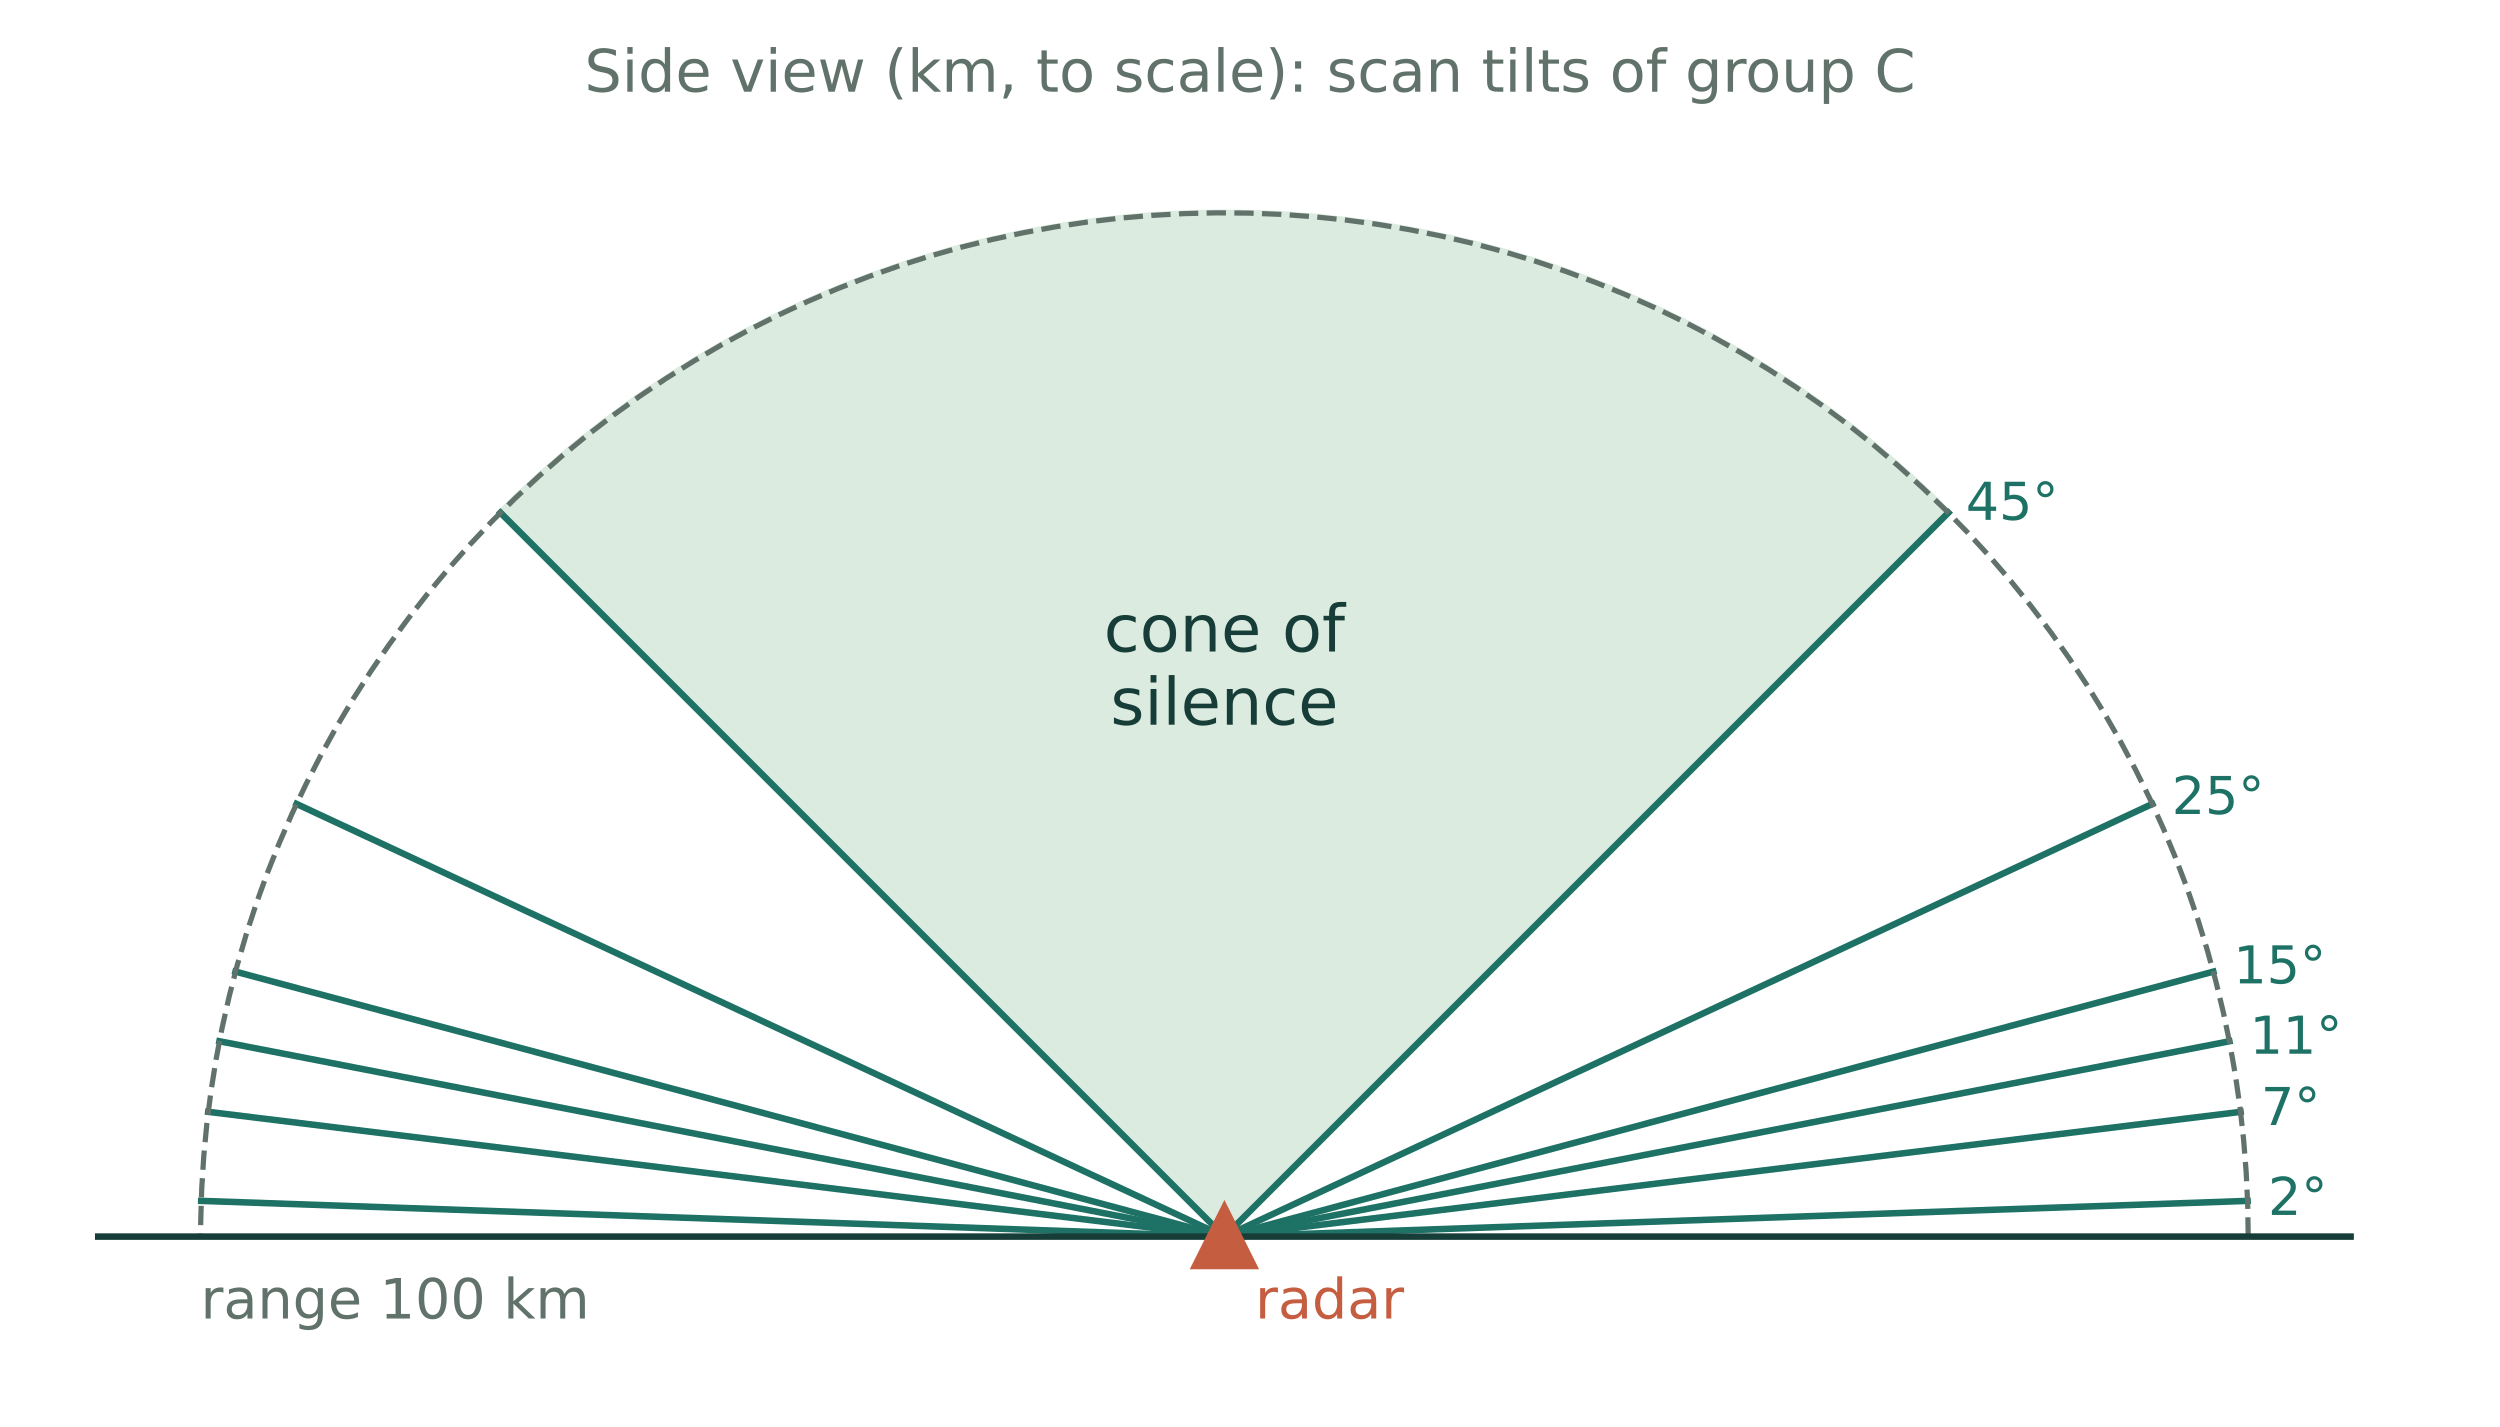
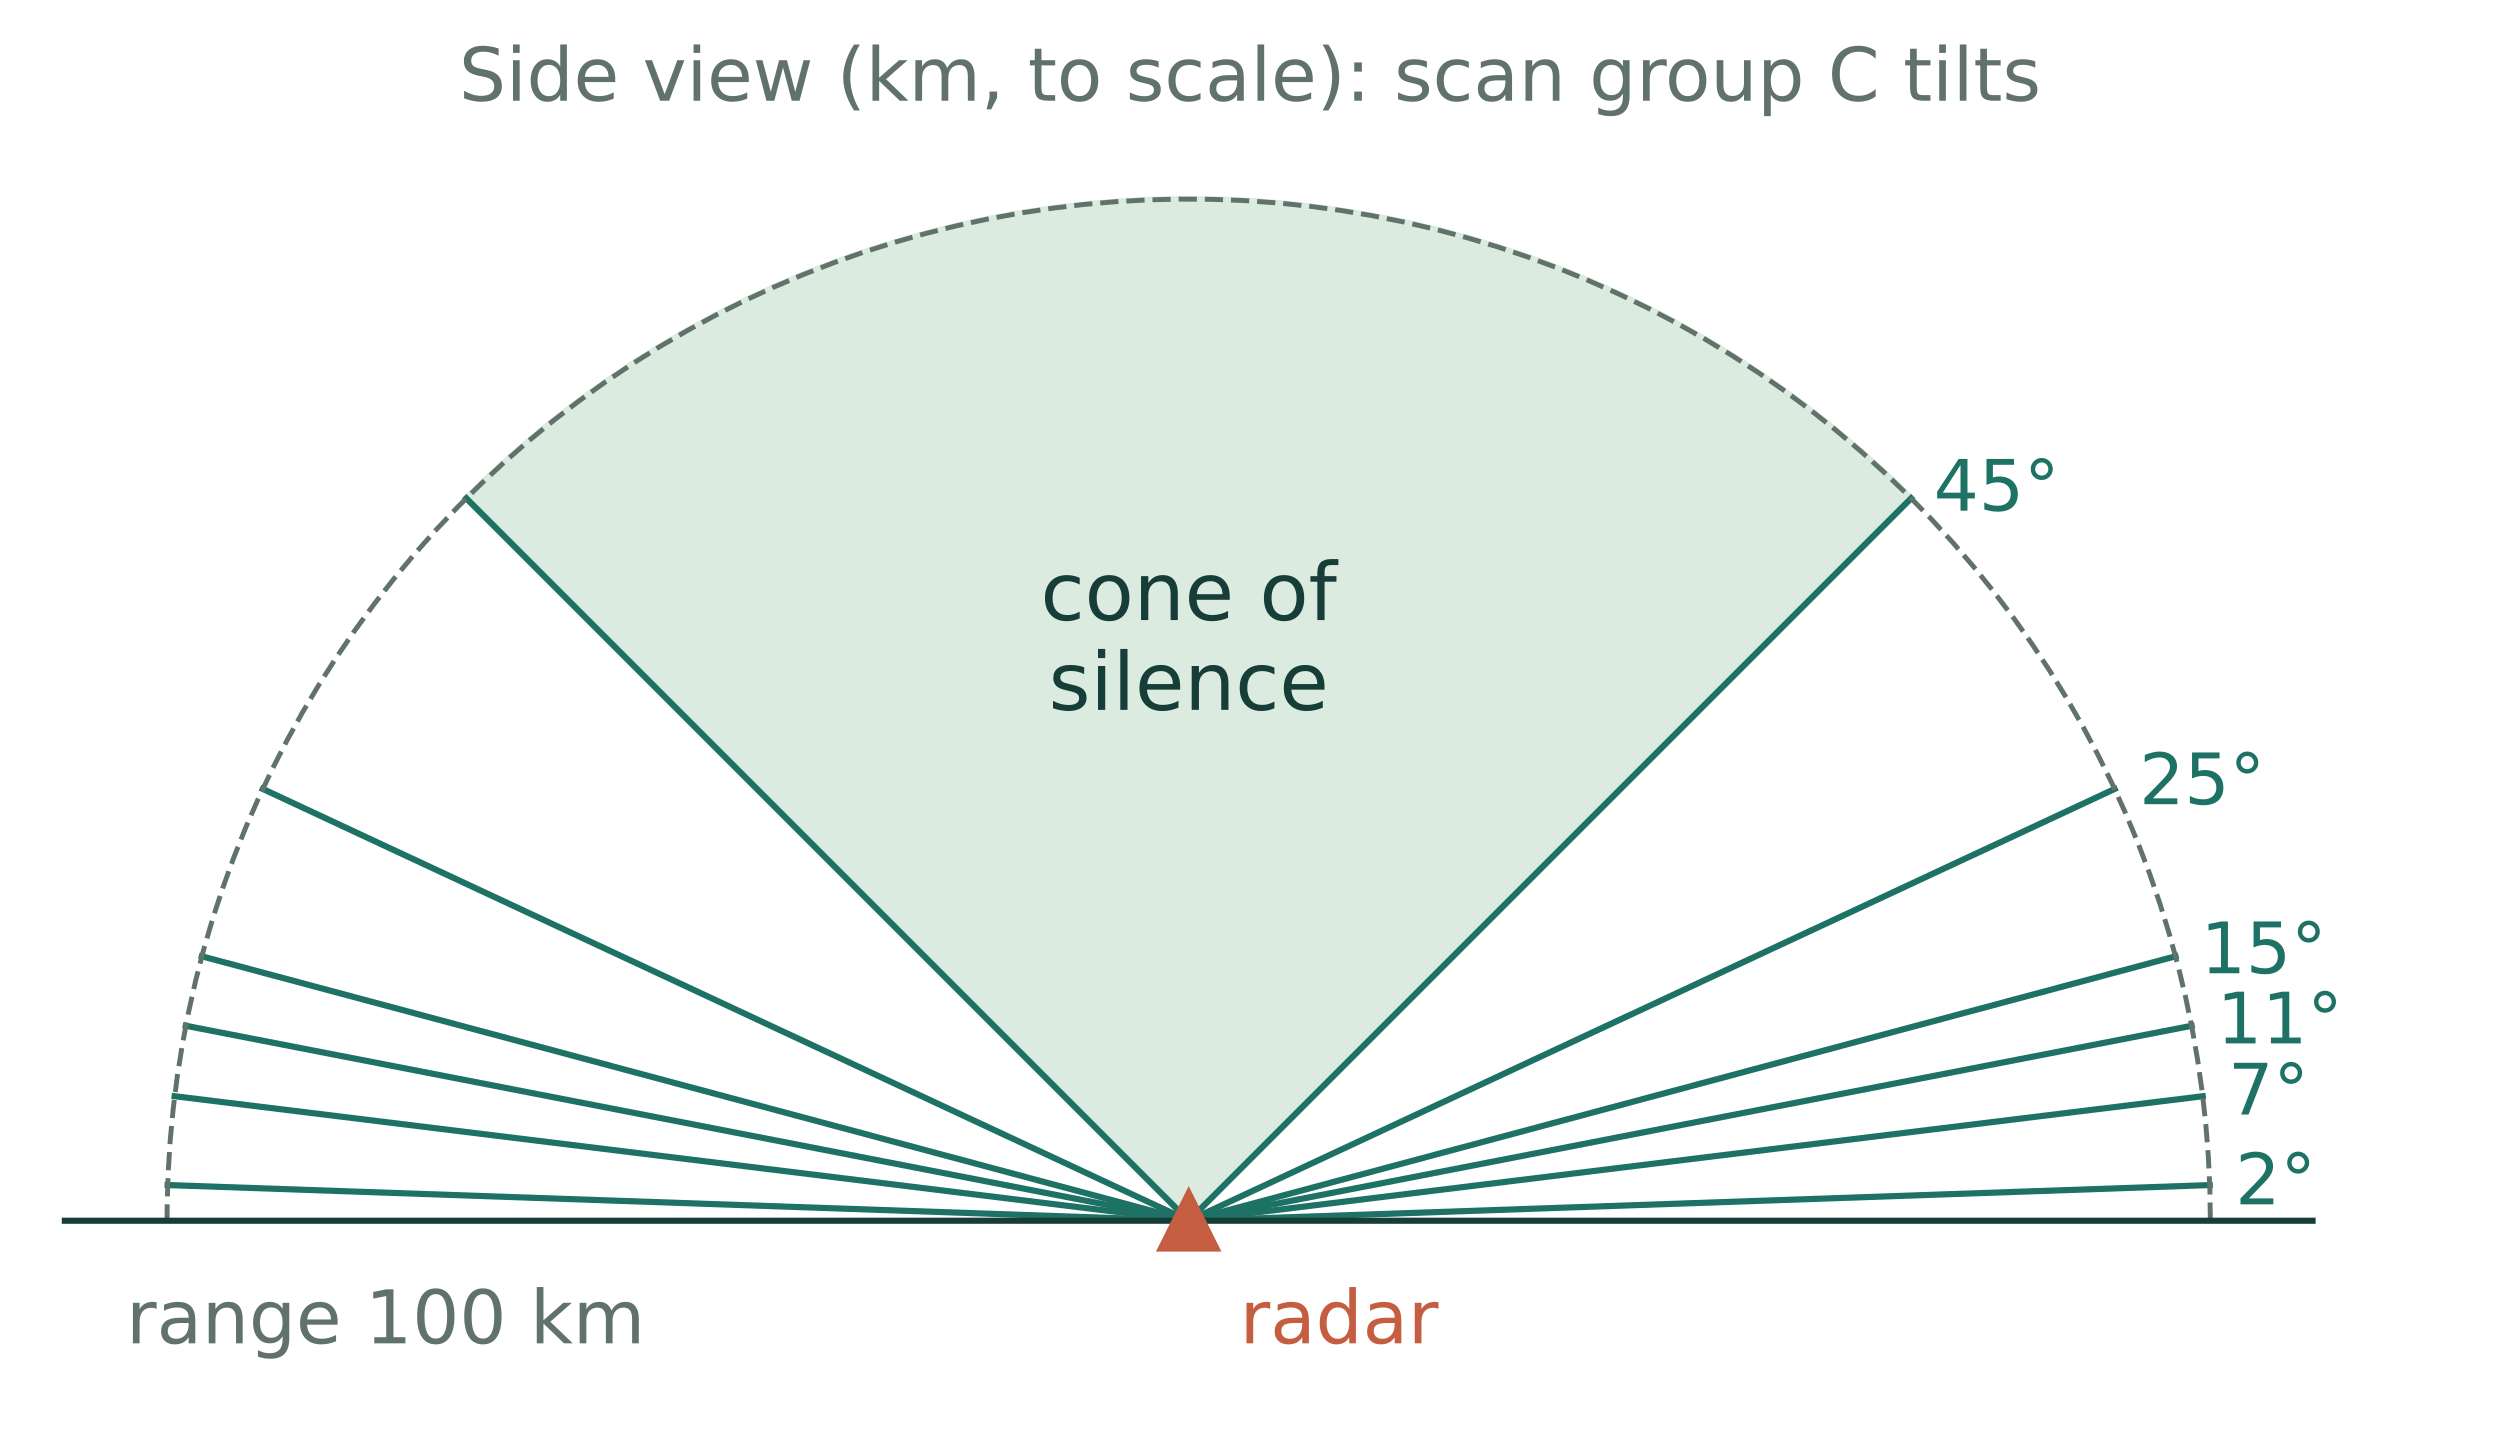
- <svg xmlns="http://www.w3.org/2000/svg" xmlns:xlink="http://www.w3.org/1999/xlink" width="382.68pt" height="218.431pt" viewBox="0 0 382.68 218.431" version="1.1">
+ <svg xmlns="http://www.w3.org/2000/svg" xmlns:xlink="http://www.w3.org/1999/xlink" width="405pt" height="233.094pt" viewBox="0 0 405 233.094" version="1.1">
  <defs>
    <style type="text/css">*{stroke-linejoin: round; stroke-linecap: butt}</style>
  </defs>
  <g id="figure_1">
    <g id="patch_1">
-       <path d="M 0 218.431  L 382.68 218.431  L 382.68 0  L 0 0  L 0 218.431  z " style="fill: none" />
+       <path d="M 0 233.094  L 405 233.094  L 405 0  L 0 0  L 0 233.094  z " style="fill: none" />
    </g>
    <g id="axes_1">
      <g id="patch_2">
-         <path d="M 187.422 189.291  L 298.236 78.477  L 295.247 75.566  L 292.181 72.736  L 289.042 69.988  L 285.83 67.325  L 282.548 64.749  L 279.199 62.261  L 275.785 59.863  L 272.308 57.556  L 268.771 55.343  L 265.177 53.225  L 261.527 51.204  L 257.825 49.28  L 254.073 47.455  L 250.273 45.731  L 246.429 44.109  L 242.544 42.59  L 238.619 41.174  L 234.658 39.864  L 230.663 38.659  L 226.638 37.562  L 222.585 36.572  L 218.507 35.69  L 214.407 34.917  L 210.288 34.253  L 206.153 33.699  L 202.004 33.256  L 197.845 32.923  L 193.679 32.701  L 189.508 32.59  L 185.336 32.59  L 181.165 32.701  L 176.999 32.923  L 172.84 33.256  L 168.692 33.699  L 164.556 34.253  L 160.437 34.917  L 156.337 35.69  L 152.259 36.572  L 148.206 37.562  L 144.181 38.659  L 140.187 39.864  L 136.225 41.174  L 132.301 42.59  L 128.415 44.109  L 124.571 45.731  L 120.772 47.455  L 117.02 49.28  L 113.317 51.204  L 109.668 53.225  L 106.073 55.343  L 102.536 57.556  L 99.059 59.863  L 95.645 62.261  L 92.296 64.749  L 89.015 67.325  L 85.803 69.988  L 82.663 72.736  L 79.597 75.566  L 76.608 78.477  z " clip-path="url(#p1b50e58fda)" style="fill: #dcebe0; stroke: #dcebe0; stroke-linejoin: miter" />
+         <path d="M 192.569 197.757  L 309.602 80.725  L 306.445 77.651  L 303.207 74.662  L 299.891 71.76  L 296.499 68.948  L 293.033 66.227  L 289.496 63.599  L 285.89 61.067  L 282.219 58.631  L 278.483 56.294  L 274.687 54.057  L 270.832 51.922  L 266.922 49.89  L 262.96 47.963  L 258.947 46.142  L 254.888 44.429  L 250.784 42.824  L 246.639 41.33  L 242.456 39.946  L 238.237 38.674  L 233.986 37.514  L 229.705 36.469  L 225.399 35.537  L 221.069 34.721  L 216.718 34.02  L 212.351 33.435  L 207.97 32.967  L 203.577 32.615  L 199.177 32.381  L 194.773 32.263  L 190.366 32.263  L 185.962 32.381  L 181.562 32.615  L 177.169 32.967  L 172.788 33.435  L 168.421 34.02  L 164.07 34.721  L 159.74 35.537  L 155.434 36.469  L 151.153 37.514  L 146.902 38.674  L 142.683 39.946  L 138.5 41.33  L 134.355 42.824  L 130.251 44.429  L 126.192 46.142  L 122.179 47.963  L 118.217 49.89  L 114.307 51.922  L 110.452 54.057  L 106.656 56.294  L 102.92 58.631  L 99.249 61.067  L 95.643 63.599  L 92.106 66.227  L 88.64 68.948  L 85.248 71.76  L 81.932 74.662  L 78.694 77.651  L 75.537 80.725  z " clip-path="url(#pddfa0f0768)" style="fill: #dcebe0; stroke: #dcebe0; stroke-linejoin: miter" />
      </g>
      <g id="line2d_1">
-         <path d="M 187.422 189.291  L 344.042 183.821  " clip-path="url(#p1b50e58fda)" style="fill: none; stroke: #1d7165; stroke-linecap: square" />
+         <path d="M 192.569 197.757  L 357.977 191.981  " clip-path="url(#pddfa0f0768)" style="fill: none; stroke: #1d7165; stroke-linecap: square" />
      </g>
      <g id="line2d_2">
-         <path d="M 187.422 189.291  L 30.803 183.821  " clip-path="url(#p1b50e58fda)" style="fill: none; stroke: #1d7165; stroke-linecap: square" />
+         <path d="M 192.569 197.757  L 27.162 191.981  " clip-path="url(#pddfa0f0768)" style="fill: none; stroke: #1d7165; stroke-linecap: square" />
      </g>
      <g id="line2d_3">
-         <path d="M 187.422 189.291  L 342.969 170.192  " clip-path="url(#p1b50e58fda)" style="fill: none; stroke: #1d7165; stroke-linecap: square" />
+         <path d="M 192.569 197.757  L 356.844 177.587  " clip-path="url(#pddfa0f0768)" style="fill: none; stroke: #1d7165; stroke-linecap: square" />
      </g>
      <g id="line2d_4">
-         <path d="M 187.422 189.291  L 31.875 170.192  " clip-path="url(#p1b50e58fda)" style="fill: none; stroke: #1d7165; stroke-linecap: square" />
+         <path d="M 192.569 197.757  L 28.295 177.587  " clip-path="url(#pddfa0f0768)" style="fill: none; stroke: #1d7165; stroke-linecap: square" />
      </g>
      <g id="line2d_5">
-         <path d="M 187.422 189.291  L 341.258 159.388  " clip-path="url(#p1b50e58fda)" style="fill: none; stroke: #1d7165; stroke-linecap: square" />
+         <path d="M 192.569 197.757  L 355.037 166.177  " clip-path="url(#pddfa0f0768)" style="fill: none; stroke: #1d7165; stroke-linecap: square" />
      </g>
      <g id="line2d_6">
-         <path d="M 187.422 189.291  L 33.587 159.388  " clip-path="url(#p1b50e58fda)" style="fill: none; stroke: #1d7165; stroke-linecap: square" />
+         <path d="M 192.569 197.757  L 30.102 166.177  " clip-path="url(#pddfa0f0768)" style="fill: none; stroke: #1d7165; stroke-linecap: square" />
      </g>
      <g id="line2d_7">
-         <path d="M 187.422 189.291  L 338.797 148.73  " clip-path="url(#p1b50e58fda)" style="fill: none; stroke: #1d7165; stroke-linecap: square" />
+         <path d="M 192.569 197.757  L 352.438 154.92  " clip-path="url(#pddfa0f0768)" style="fill: none; stroke: #1d7165; stroke-linecap: square" />
      </g>
      <g id="line2d_8">
-         <path d="M 187.422 189.291  L 36.047 148.73  " clip-path="url(#p1b50e58fda)" style="fill: none; stroke: #1d7165; stroke-linecap: square" />
+         <path d="M 192.569 197.757  L 32.701 154.92  " clip-path="url(#pddfa0f0768)" style="fill: none; stroke: #1d7165; stroke-linecap: square" />
      </g>
      <g id="line2d_9">
-         <path d="M 187.422 189.291  L 329.454 123.06  " clip-path="url(#p1b50e58fda)" style="fill: none; stroke: #1d7165; stroke-linecap: square" />
+         <path d="M 192.569 197.757  L 342.571 127.81  " clip-path="url(#pddfa0f0768)" style="fill: none; stroke: #1d7165; stroke-linecap: square" />
      </g>
      <g id="line2d_10">
-         <path d="M 187.422 189.291  L 45.39 123.06  " clip-path="url(#p1b50e58fda)" style="fill: none; stroke: #1d7165; stroke-linecap: square" />
+         <path d="M 192.569 197.757  L 42.568 127.81  " clip-path="url(#pddfa0f0768)" style="fill: none; stroke: #1d7165; stroke-linecap: square" />
      </g>
      <g id="line2d_11">
-         <path d="M 187.422 189.291  L 298.236 78.477  " clip-path="url(#p1b50e58fda)" style="fill: none; stroke: #1d7165; stroke-linecap: square" />
+         <path d="M 192.569 197.757  L 309.602 80.725  " clip-path="url(#pddfa0f0768)" style="fill: none; stroke: #1d7165; stroke-linecap: square" />
      </g>
      <g id="line2d_12">
-         <path d="M 187.422 189.291  L 76.608 78.477  " clip-path="url(#p1b50e58fda)" style="fill: none; stroke: #1d7165; stroke-linecap: square" />
+         <path d="M 192.569 197.757  L 75.537 80.725  " clip-path="url(#pddfa0f0768)" style="fill: none; stroke: #1d7165; stroke-linecap: square" />
      </g>
      <g id="line2d_13">
-         <path d="M 344.137 189.291  L 344.059 184.343  L 343.825 179.401  L 343.435 174.469  L 342.889 169.551  L 342.188 164.653  L 341.333 159.779  L 340.325 154.935  L 339.164 150.126  L 337.852 145.355  L 336.39 140.628  L 334.78 135.949  L 333.022 131.324  L 331.12 126.757  L 329.074 122.251  L 326.887 117.813  L 324.561 113.446  L 322.099 109.155  L 319.502 104.943  L 316.773 100.815  L 313.916 96.776  L 310.932 92.829  L 307.825 88.978  L 304.599 85.227  L 301.255 81.58  L 297.798 78.04  L 294.231 74.611  L 290.558 71.296  L 286.781 68.099  L 282.906 65.023  L 278.935 62.071  L 274.874 59.245  L 270.725 56.549  L 266.493 53.986  L 262.182 51.557  L 257.797 49.266  L 253.341 47.114  L 248.82 45.104  L 244.238 43.237  L 239.599 41.517  L 234.908 39.943  L 230.169 38.519  L 225.388 37.244  L 220.569 36.121  L 215.718 35.151  L 210.838 34.335  L 205.934 33.673  L 201.012 33.166  L 196.077 32.815  L 191.133 32.62  L 186.185 32.581  L 181.239 32.698  L 176.298 32.971  L 171.369 33.4  L 166.456 33.985  L 161.563 34.724  L 156.697 35.617  L 151.861 36.664  L 147.061 37.862  L 142.3 39.212  L 137.585 40.711  L 132.919 42.359  L 128.308 44.152  L 123.756 46.091  L 119.267 48.172  L 114.846 50.394  L 110.497 52.754  L 106.225 55.251  L 102.034 57.881  L 97.929 60.642  L 93.912 63.531  L 89.989 66.546  L 86.162 69.683  L 82.437 72.939  L 78.816 76.311  L 75.304 79.796  L 71.903 83.39  L 68.617 87.09  L 65.45 90.891  L 62.405 94.791  L 59.484 98.785  L 56.691 102.868  L 54.027 107.039  L 51.497 111.291  L 49.103 115.62  L 46.846 120.024  L 44.729 124.496  L 42.755 129.033  L 40.925 133.63  L 39.241 138.282  L 37.704 142.986  L 36.317 147.735  L 35.081 152.526  L 33.996 157.353  L 33.064 162.213  L 32.286 167.099  L 31.663 172.008  L 31.195 176.933  L 30.883 181.871  L 30.727 186.817  L 30.707 189.291  L 30.707 189.291  " clip-path="url(#p1b50e58fda)" style="fill: none; stroke-dasharray: 2.96,1.28; stroke-dashoffset: 0; stroke: #60726a; stroke-width: 0.8" />
+         <path d="M 358.078 197.757  L 357.995 192.532  L 357.748 187.313  L 357.336 182.103  L 356.76 176.91  L 356.02 171.737  L 355.117 166.59  L 354.052 161.474  L 352.826 156.394  L 351.44 151.356  L 349.896 146.364  L 348.196 141.423  L 346.34 136.538  L 344.33 131.714  L 342.17 126.956  L 339.86 122.269  L 337.404 117.657  L 334.803 113.124  L 332.06 108.676  L 329.179 104.317  L 326.161 100.051  L 323.01 95.883  L 319.729 91.816  L 316.321 87.854  L 312.79 84.002  L 309.139 80.264  L 305.372 76.643  L 301.492 73.142  L 297.504 69.766  L 293.411 66.517  L 289.218 63.399  L 284.928 60.415  L 280.546 57.567  L 276.077 54.86  L 271.524 52.295  L 266.893 49.875  L 262.187 47.602  L 257.412 45.48  L 252.573 43.508  L 247.674 41.691  L 242.719 40.029  L 237.715 38.525  L 232.666 37.179  L 227.577 35.993  L 222.453 34.969  L 217.299 34.107  L 212.12 33.407  L 206.922 32.872  L 201.71 32.501  L 196.488 32.295  L 191.263 32.254  L 186.039 32.378  L 180.821 32.666  L 175.616 33.119  L 170.427 33.737  L 165.26 34.517  L 160.12 35.461  L 155.013 36.566  L 149.943 37.832  L 144.916 39.257  L 139.936 40.841  L 135.008 42.58  L 130.138 44.475  L 125.331 46.522  L 120.59 48.72  L 115.921 51.067  L 111.328 53.56  L 106.817 56.196  L 102.391 58.974  L 98.054 61.89  L 93.812 64.941  L 89.669 68.125  L 85.628 71.438  L 81.693 74.877  L 77.869 78.438  L 74.16 82.119  L 70.568 85.914  L 67.098 89.822  L 63.754 93.836  L 60.537 97.955  L 57.452 102.172  L 54.502 106.486  L 51.69 110.89  L 49.018 115.38  L 46.489 119.953  L 44.105 124.603  L 41.87 129.327  L 39.785 134.118  L 37.852 138.973  L 36.073 143.887  L 34.451 148.854  L 32.986 153.87  L 31.68 158.929  L 30.534 164.028  L 29.55 169.16  L 28.729 174.32  L 28.071 179.504  L 27.576 184.706  L 27.247 189.921  L 27.082 195.144  L 27.061 197.757  L 27.061 197.757  " clip-path="url(#pddfa0f0768)" style="fill: none; stroke-dasharray: 2.96,1.28; stroke-dashoffset: 0; stroke: #60726a; stroke-width: 0.8" />
      </g>
      <g id="line2d_14">
-         <path d="M 15.036 189.291  L 359.809 189.291  " clip-path="url(#p1b50e58fda)" style="fill: none; stroke: #173d38; stroke-linecap: square" />
+         <path d="M 10.51 197.757  L 374.629 197.757  " clip-path="url(#pddfa0f0768)" style="fill: none; stroke: #173d38; stroke-linecap: square" />
      </g>
      <g id="line2d_15">
        <defs>
-           <path id="mf094e8deb2" d="M 0 -4.5  L -4.5 4.5  L 4.5 4.5  z " style="stroke: #c55d40; stroke-linejoin: miter" />
+           <path id="m386d2c1e0b" d="M 0 -4.5  L -4.5 4.5  L 4.5 4.5  z " style="stroke: #c55d40; stroke-linejoin: miter" />
        </defs>
-         <g clip-path="url(#p1b50e58fda)">
-           <use xlink:href="#mf094e8deb2" x="187.422" y="189.291" style="fill: #c55d40; stroke: #c55d40; stroke-linejoin: miter" />
+         <g clip-path="url(#pddfa0f0768)">
+           <use xlink:href="#m386d2c1e0b" x="192.569" y="197.757" style="fill: #c55d40; stroke: #c55d40; stroke-linejoin: miter" />
        </g>
      </g>
      <g id="text_1">
-         <g style="fill: #1d7165" transform="translate(347.1749 185.9742) scale(0.08 -0.08)">
+         <g style="fill: #1d7165" transform="translate(362.1138 195.0965) scale(0.115 -0.115)">
          <defs>
            <path id="DejaVuSans-32" d="M 1228 531  L 3431 531  L 3431 0  L 469 0  L 469 531  Q 828 903 1448 1529  Q 2069 2156 2228 2338  Q 2531 2678 2651 2914  Q 2772 3150 2772 3378  Q 2772 3750 2511 3984  Q 2250 4219 1831 4219  Q 1534 4219 1204 4116  Q 875 4013 500 3803  L 500 4441  Q 881 4594 1212 4672  Q 1544 4750 1819 4750  Q 2544 4750 2975 4387  Q 3406 4025 3406 3419  Q 3406 3131 3298 2873  Q 3191 2616 2906 2266  Q 2828 2175 2409 1742  Q 1991 1309 1228 531  z " transform="scale(0.015625)" />
            <path id="DejaVuSans-b0" d="M 1600 4347  Q 1350 4347 1178 4173  Q 1006 4000 1006 3750  Q 1006 3503 1178 3333  Q 1350 3163 1600 3163  Q 1850 3163 2022 3333  Q 2194 3503 2194 3750  Q 2194 3997 2020 4172  Q 1847 4347 1600 4347  z M 1600 4750  Q 1800 4750 1984 4673  Q 2169 4597 2303 4453  Q 2447 4313 2519 4134  Q 2591 3956 2591 3750  Q 2591 3338 2302 3052  Q 2013 2766 1594 2766  Q 1172 2766 890 3047  Q 609 3328 609 3750  Q 609 4169 896 4459  Q 1184 4750 1600 4750  z " transform="scale(0.015625)" />
          </defs>
          <use xlink:href="#DejaVuSans-32" />
          <use xlink:href="#DejaVuSans-b0" transform="translate(63.62305 0)" />
        </g>
      </g>
      <g id="text_2">
-         <g style="fill: #1d7165" transform="translate(346.0915 172.2084) scale(0.08 -0.08)">
+         <g style="fill: #1d7165" transform="translate(360.9697 180.5583) scale(0.115 -0.115)">
          <defs>
            <path id="DejaVuSans-37" d="M 525 4666  L 3525 4666  L 3525 4397  L 1831 0  L 1172 0  L 2766 4134  L 525 4134  L 525 4666  z " transform="scale(0.015625)" />
          </defs>
          <use xlink:href="#DejaVuSans-37" />
          <use xlink:href="#DejaVuSans-b0" transform="translate(63.62305 0)" />
        </g>
      </g>
      <g id="text_3">
-         <g style="fill: #1d7165" transform="translate(344.3632 161.2965) scale(0.08 -0.08)">
+         <g style="fill: #1d7165" transform="translate(359.1444 169.0341) scale(0.115 -0.115)">
          <defs>
            <path id="DejaVuSans-31" d="M 794 531  L 1825 531  L 1825 4091  L 703 3866  L 703 4441  L 1819 4666  L 2450 4666  L 2450 531  L 3481 531  L 3481 0  L 794 0  L 794 531  z " transform="scale(0.015625)" />
          </defs>
          <use xlink:href="#DejaVuSans-31" />
          <use xlink:href="#DejaVuSans-31" transform="translate(63.62305 0)" />
          <use xlink:href="#DejaVuSans-b0" transform="translate(127.2461 0)" />
        </g>
      </g>
      <g id="text_4">
-         <g style="fill: #1d7165" transform="translate(341.878 150.5318) scale(0.08 -0.08)">
+         <g style="fill: #1d7165" transform="translate(356.5197 157.6653) scale(0.115 -0.115)">
          <defs>
            <path id="DejaVuSans-35" d="M 691 4666  L 3169 4666  L 3169 4134  L 1269 4134  L 1269 2991  Q 1406 3038 1543 3061  Q 1681 3084 1819 3084  Q 2600 3084 3056 2656  Q 3513 2228 3513 1497  Q 3513 744 3044 326  Q 2575 -91 1722 -91  Q 1428 -91 1123 -41  Q 819 9 494 109  L 494 744  Q 775 591 1075 516  Q 1375 441 1709 441  Q 2250 441 2565 725  Q 2881 1009 2881 1497  Q 2881 1984 2565 2268  Q 2250 2553 1709 2553  Q 1456 2553 1204 2497  Q 953 2441 691 2322  L 691 4666  z " transform="scale(0.015625)" />
          </defs>
          <use xlink:href="#DejaVuSans-31" />
          <use xlink:href="#DejaVuSans-35" transform="translate(63.62305 0)" />
          <use xlink:href="#DejaVuSans-b0" transform="translate(127.2461 0)" />
        </g>
      </g>
      <g id="text_5">
-         <g style="fill: #1d7165" transform="translate(332.4415 124.6053) scale(0.08 -0.08)">
+         <g style="fill: #1d7165" transform="translate(346.5538 130.284) scale(0.115 -0.115)">
          <use xlink:href="#DejaVuSans-32" />
          <use xlink:href="#DejaVuSans-35" transform="translate(63.62305 0)" />
          <use xlink:href="#DejaVuSans-b0" transform="translate(127.2461 0)" />
        </g>
      </g>
      <g id="text_6">
-         <g style="fill: #1d7165" transform="translate(300.9116 79.57587) scale(0.08 -0.08)">
+         <g style="fill: #1d7165" transform="translate(313.2546 82.7279) scale(0.115 -0.115)">
          <defs>
            <path id="DejaVuSans-34" d="M 2419 4116  L 825 1625  L 2419 1625  L 2419 4116  z M 2253 4666  L 3047 4666  L 3047 1625  L 3713 1625  L 3713 1100  L 3047 1100  L 3047 0  L 2419 0  L 2419 1100  L 313 1100  L 313 1709  L 2253 4666  z " transform="scale(0.015625)" />
          </defs>
          <use xlink:href="#DejaVuSans-34" />
          <use xlink:href="#DejaVuSans-35" transform="translate(63.62305 0)" />
          <use xlink:href="#DejaVuSans-b0" transform="translate(127.2461 0)" />
        </g>
      </g>
      <g id="text_7">
-         <g style="fill: #173d38" transform="translate(168.9596 99.73542) scale(0.1 -0.1)">
+         <g style="fill: #173d38" transform="translate(168.5682 100.4457) scale(0.13 -0.13)">
          <defs>
            <path id="DejaVuSans-63" d="M 3122 3366  L 3122 2828  Q 2878 2963 2633 3030  Q 2388 3097 2138 3097  Q 1578 3097 1268 2742  Q 959 2388 959 1747  Q 959 1106 1268 751  Q 1578 397 2138 397  Q 2388 397 2633 464  Q 2878 531 3122 666  L 3122 134  Q 2881 22 2623 -34  Q 2366 -91 2075 -91  Q 1284 -91 818 406  Q 353 903 353 1747  Q 353 2603 823 3093  Q 1294 3584 2113 3584  Q 2378 3584 2631 3529  Q 2884 3475 3122 3366  z " transform="scale(0.015625)" />
            <path id="DejaVuSans-6f" d="M 1959 3097  Q 1497 3097 1228 2736  Q 959 2375 959 1747  Q 959 1119 1226 758  Q 1494 397 1959 397  Q 2419 397 2687 759  Q 2956 1122 2956 1747  Q 2956 2369 2687 2733  Q 2419 3097 1959 3097  z M 1959 3584  Q 2709 3584 3137 3096  Q 3566 2609 3566 1747  Q 3566 888 3137 398  Q 2709 -91 1959 -91  Q 1206 -91 779 398  Q 353 888 353 1747  Q 353 2609 779 3096  Q 1206 3584 1959 3584  z " transform="scale(0.015625)" />
            <path id="DejaVuSans-6e" d="M 3513 2113  L 3513 0  L 2938 0  L 2938 2094  Q 2938 2591 2744 2837  Q 2550 3084 2163 3084  Q 1697 3084 1428 2787  Q 1159 2491 1159 1978  L 1159 0  L 581 0  L 581 3500  L 1159 3500  L 1159 2956  Q 1366 3272 1645 3428  Q 1925 3584 2291 3584  Q 2894 3584 3203 3211  Q 3513 2838 3513 2113  z " transform="scale(0.015625)" />
            <path id="DejaVuSans-65" d="M 3597 1894  L 3597 1613  L 953 1613  Q 991 1019 1311 708  Q 1631 397 2203 397  Q 2534 397 2845 478  Q 3156 559 3463 722  L 3463 178  Q 3153 47 2828 -22  Q 2503 -91 2169 -91  Q 1331 -91 842 396  Q 353 884 353 1716  Q 353 2575 817 3079  Q 1281 3584 2069 3584  Q 2775 3584 3186 3129  Q 3597 2675 3597 1894  z M 3022 2063  Q 3016 2534 2758 2815  Q 2500 3097 2075 3097  Q 1594 3097 1305 2825  Q 1016 2553 972 2059  L 3022 2063  z " transform="scale(0.015625)" />
            <path id="DejaVuSans-20" transform="scale(0.015625)" />
            <path id="DejaVuSans-66" d="M 2375 4863  L 2375 4384  L 1825 4384  Q 1516 4384 1395 4259  Q 1275 4134 1275 3809  L 1275 3500  L 2222 3500  L 2222 3053  L 1275 3053  L 1275 0  L 697 0  L 697 3053  L 147 3053  L 147 3500  L 697 3500  L 697 3744  Q 697 4328 969 4595  Q 1241 4863 1831 4863  L 2375 4863  z " transform="scale(0.015625)" />
          </defs>
          <use xlink:href="#DejaVuSans-63" />
          <use xlink:href="#DejaVuSans-6f" transform="translate(54.98047 0)" />
          <use xlink:href="#DejaVuSans-6e" transform="translate(116.1621 0)" />
          <use xlink:href="#DejaVuSans-65" transform="translate(179.541 0)" />
          <use xlink:href="#DejaVuSans-20" transform="translate(241.0645 0)" />
          <use xlink:href="#DejaVuSans-6f" transform="translate(272.8516 0)" />
          <use xlink:href="#DejaVuSans-66" transform="translate(334.0332 0)" />
        </g>
-         <g style="fill: #173d38" transform="translate(169.9682 110.9332) scale(0.1 -0.1)">
+         <g style="fill: #173d38" transform="translate(169.8794 115.0029) scale(0.13 -0.13)">
          <defs>
            <path id="DejaVuSans-73" d="M 2834 3397  L 2834 2853  Q 2591 2978 2328 3040  Q 2066 3103 1784 3103  Q 1356 3103 1142 2972  Q 928 2841 928 2578  Q 928 2378 1081 2264  Q 1234 2150 1697 2047  L 1894 2003  Q 2506 1872 2764 1633  Q 3022 1394 3022 966  Q 3022 478 2636 193  Q 2250 -91 1575 -91  Q 1294 -91 989 -36  Q 684 19 347 128  L 347 722  Q 666 556 975 473  Q 1284 391 1588 391  Q 1994 391 2212 530  Q 2431 669 2431 922  Q 2431 1156 2273 1281  Q 2116 1406 1581 1522  L 1381 1569  Q 847 1681 609 1914  Q 372 2147 372 2553  Q 372 3047 722 3315  Q 1072 3584 1716 3584  Q 2034 3584 2315 3537  Q 2597 3491 2834 3397  z " transform="scale(0.015625)" />
            <path id="DejaVuSans-69" d="M 603 3500  L 1178 3500  L 1178 0  L 603 0  L 603 3500  z M 603 4863  L 1178 4863  L 1178 4134  L 603 4134  L 603 4863  z " transform="scale(0.015625)" />
            <path id="DejaVuSans-6c" d="M 603 4863  L 1178 4863  L 1178 0  L 603 0  L 603 4863  z " transform="scale(0.015625)" />
          </defs>
          <use xlink:href="#DejaVuSans-73" />
          <use xlink:href="#DejaVuSans-69" transform="translate(52.09961 0)" />
          <use xlink:href="#DejaVuSans-6c" transform="translate(79.88281 0)" />
          <use xlink:href="#DejaVuSans-65" transform="translate(107.666 0)" />
          <use xlink:href="#DejaVuSans-6e" transform="translate(169.1895 0)" />
          <use xlink:href="#DejaVuSans-63" transform="translate(232.5684 0)" />
          <use xlink:href="#DejaVuSans-65" transform="translate(287.5488 0)" />
        </g>
      </g>
      <g id="text_8">
-         <g style="fill: #60726a" transform="translate(30.70723 201.8279) scale(0.085 -0.085)">
+         <g style="fill: #60726a" transform="translate(20.44068 217.6192) scale(0.12 -0.12)">
          <defs>
            <path id="DejaVuSans-72" d="M 2631 2963  Q 2534 3019 2420 3045  Q 2306 3072 2169 3072  Q 1681 3072 1420 2755  Q 1159 2438 1159 1844  L 1159 0  L 581 0  L 581 3500  L 1159 3500  L 1159 2956  Q 1341 3275 1631 3429  Q 1922 3584 2338 3584  Q 2397 3584 2469 3576  Q 2541 3569 2628 3553  L 2631 2963  z " transform="scale(0.015625)" />
            <path id="DejaVuSans-61" d="M 2194 1759  Q 1497 1759 1228 1600  Q 959 1441 959 1056  Q 959 750 1161 570  Q 1363 391 1709 391  Q 2188 391 2477 730  Q 2766 1069 2766 1631  L 2766 1759  L 2194 1759  z M 3341 1997  L 3341 0  L 2766 0  L 2766 531  Q 2569 213 2275 61  Q 1981 -91 1556 -91  Q 1019 -91 701 211  Q 384 513 384 1019  Q 384 1609 779 1909  Q 1175 2209 1959 2209  L 2766 2209  L 2766 2266  Q 2766 2663 2505 2880  Q 2244 3097 1772 3097  Q 1472 3097 1187 3025  Q 903 2953 641 2809  L 641 3341  Q 956 3463 1253 3523  Q 1550 3584 1831 3584  Q 2591 3584 2966 3190  Q 3341 2797 3341 1997  z " transform="scale(0.015625)" />
            <path id="DejaVuSans-67" d="M 2906 1791  Q 2906 2416 2648 2759  Q 2391 3103 1925 3103  Q 1463 3103 1205 2759  Q 947 2416 947 1791  Q 947 1169 1205 825  Q 1463 481 1925 481  Q 2391 481 2648 825  Q 2906 1169 2906 1791  z M 3481 434  Q 3481 -459 3084 -895  Q 2688 -1331 1869 -1331  Q 1566 -1331 1297 -1286  Q 1028 -1241 775 -1147  L 775 -588  Q 1028 -725 1275 -790  Q 1522 -856 1778 -856  Q 2344 -856 2625 -561  Q 2906 -266 2906 331  L 2906 616  Q 2728 306 2450 153  Q 2172 0 1784 0  Q 1141 0 747 490  Q 353 981 353 1791  Q 353 2603 747 3093  Q 1141 3584 1784 3584  Q 2172 3584 2450 3431  Q 2728 3278 2906 2969  L 2906 3500  L 3481 3500  L 3481 434  z " transform="scale(0.015625)" />
            <path id="DejaVuSans-30" d="M 2034 4250  Q 1547 4250 1301 3770  Q 1056 3291 1056 2328  Q 1056 1369 1301 889  Q 1547 409 2034 409  Q 2525 409 2770 889  Q 3016 1369 3016 2328  Q 3016 3291 2770 3770  Q 2525 4250 2034 4250  z M 2034 4750  Q 2819 4750 3233 4129  Q 3647 3509 3647 2328  Q 3647 1150 3233 529  Q 2819 -91 2034 -91  Q 1250 -91 836 529  Q 422 1150 422 2328  Q 422 3509 836 4129  Q 1250 4750 2034 4750  z " transform="scale(0.015625)" />
            <path id="DejaVuSans-6b" d="M 581 4863  L 1159 4863  L 1159 1991  L 2875 3500  L 3609 3500  L 1753 1863  L 3688 0  L 2938 0  L 1159 1709  L 1159 0  L 581 0  L 581 4863  z " transform="scale(0.015625)" />
            <path id="DejaVuSans-6d" d="M 3328 2828  Q 3544 3216 3844 3400  Q 4144 3584 4550 3584  Q 5097 3584 5394 3201  Q 5691 2819 5691 2113  L 5691 0  L 5113 0  L 5113 2094  Q 5113 2597 4934 2840  Q 4756 3084 4391 3084  Q 3944 3084 3684 2787  Q 3425 2491 3425 1978  L 3425 0  L 2847 0  L 2847 2094  Q 2847 2600 2669 2842  Q 2491 3084 2119 3084  Q 1678 3084 1418 2786  Q 1159 2488 1159 1978  L 1159 0  L 581 0  L 581 3500  L 1159 3500  L 1159 2956  Q 1356 3278 1631 3431  Q 1906 3584 2284 3584  Q 2666 3584 2933 3390  Q 3200 3197 3328 2828  z " transform="scale(0.015625)" />
          </defs>
          <use xlink:href="#DejaVuSans-72" />
          <use xlink:href="#DejaVuSans-61" transform="translate(41.11328 0)" />
          <use xlink:href="#DejaVuSans-6e" transform="translate(102.3926 0)" />
          <use xlink:href="#DejaVuSans-67" transform="translate(165.7715 0)" />
          <use xlink:href="#DejaVuSans-65" transform="translate(229.248 0)" />
          <use xlink:href="#DejaVuSans-20" transform="translate(290.7715 0)" />
          <use xlink:href="#DejaVuSans-31" transform="translate(322.5586 0)" />
          <use xlink:href="#DejaVuSans-30" transform="translate(386.1816 0)" />
          <use xlink:href="#DejaVuSans-30" transform="translate(449.8047 0)" />
          <use xlink:href="#DejaVuSans-20" transform="translate(513.4277 0)" />
          <use xlink:href="#DejaVuSans-6b" transform="translate(545.2148 0)" />
          <use xlink:href="#DejaVuSans-6d" transform="translate(603.125 0)" />
        </g>
      </g>
      <g id="text_9">
-         <g style="fill: #c55d40" transform="translate(192.1236 201.8279) scale(0.085 -0.085)">
+         <g style="fill: #c55d40" transform="translate(200.8449 217.6192) scale(0.12 -0.12)">
          <defs>
            <path id="DejaVuSans-64" d="M 2906 2969  L 2906 4863  L 3481 4863  L 3481 0  L 2906 0  L 2906 525  Q 2725 213 2448 61  Q 2172 -91 1784 -91  Q 1150 -91 751 415  Q 353 922 353 1747  Q 353 2572 751 3078  Q 1150 3584 1784 3584  Q 2172 3584 2448 3432  Q 2725 3281 2906 2969  z M 947 1747  Q 947 1113 1208 752  Q 1469 391 1925 391  Q 2381 391 2643 752  Q 2906 1113 2906 1747  Q 2906 2381 2643 2742  Q 2381 3103 1925 3103  Q 1469 3103 1208 2742  Q 947 2381 947 1747  z " transform="scale(0.015625)" />
          </defs>
          <use xlink:href="#DejaVuSans-72" />
          <use xlink:href="#DejaVuSans-61" transform="translate(41.11328 0)" />
          <use xlink:href="#DejaVuSans-64" transform="translate(102.3926 0)" />
          <use xlink:href="#DejaVuSans-61" transform="translate(165.8691 0)" />
          <use xlink:href="#DejaVuSans-72" transform="translate(227.1484 0)" />
        </g>
      </g>
      <g id="text_10">
-         <g style="fill: #60726a" transform="translate(89.46563 14.03859) scale(0.09 -0.09)">
+         <g style="fill: #60726a" transform="translate(74.35781 16.31812) scale(0.12 -0.12)">
          <defs>
            <path id="DejaVuSans-53" d="M 3425 4513  L 3425 3897  Q 3066 4069 2747 4153  Q 2428 4238 2131 4238  Q 1616 4238 1336 4038  Q 1056 3838 1056 3469  Q 1056 3159 1242 3001  Q 1428 2844 1947 2747  L 2328 2669  Q 3034 2534 3370 2195  Q 3706 1856 3706 1288  Q 3706 609 3251 259  Q 2797 -91 1919 -91  Q 1588 -91 1214 -16  Q 841 59 441 206  L 441 856  Q 825 641 1194 531  Q 1563 422 1919 422  Q 2459 422 2753 634  Q 3047 847 3047 1241  Q 3047 1584 2836 1778  Q 2625 1972 2144 2069  L 1759 2144  Q 1053 2284 737 2584  Q 422 2884 422 3419  Q 422 4038 858 4394  Q 1294 4750 2059 4750  Q 2388 4750 2728 4690  Q 3069 4631 3425 4513  z " transform="scale(0.015625)" />
            <path id="DejaVuSans-76" d="M 191 3500  L 800 3500  L 1894 563  L 2988 3500  L 3597 3500  L 2284 0  L 1503 0  L 191 3500  z " transform="scale(0.015625)" />
            <path id="DejaVuSans-77" d="M 269 3500  L 844 3500  L 1563 769  L 2278 3500  L 2956 3500  L 3675 769  L 4391 3500  L 4966 3500  L 4050 0  L 3372 0  L 2619 2869  L 1863 0  L 1184 0  L 269 3500  z " transform="scale(0.015625)" />
            <path id="DejaVuSans-28" d="M 1984 4856  Q 1566 4138 1362 3434  Q 1159 2731 1159 2009  Q 1159 1288 1364 580  Q 1569 -128 1984 -844  L 1484 -844  Q 1016 -109 783 600  Q 550 1309 550 2009  Q 550 2706 781 3412  Q 1013 4119 1484 4856  L 1984 4856  z " transform="scale(0.015625)" />
            <path id="DejaVuSans-2c" d="M 750 794  L 1409 794  L 1409 256  L 897 -744  L 494 -744  L 750 256  L 750 794  z " transform="scale(0.015625)" />
            <path id="DejaVuSans-74" d="M 1172 4494  L 1172 3500  L 2356 3500  L 2356 3053  L 1172 3053  L 1172 1153  Q 1172 725 1289 603  Q 1406 481 1766 481  L 2356 481  L 2356 0  L 1766 0  Q 1100 0 847 248  Q 594 497 594 1153  L 594 3053  L 172 3053  L 172 3500  L 594 3500  L 594 4494  L 1172 4494  z " transform="scale(0.015625)" />
            <path id="DejaVuSans-29" d="M 513 4856  L 1013 4856  Q 1481 4119 1714 3412  Q 1947 2706 1947 2009  Q 1947 1309 1714 600  Q 1481 -109 1013 -844  L 513 -844  Q 928 -128 1133 580  Q 1338 1288 1338 2009  Q 1338 2731 1133 3434  Q 928 4138 513 4856  z " transform="scale(0.015625)" />
            <path id="DejaVuSans-3a" d="M 750 794  L 1409 794  L 1409 0  L 750 0  L 750 794  z M 750 3309  L 1409 3309  L 1409 2516  L 750 2516  L 750 3309  z " transform="scale(0.015625)" />
            <path id="DejaVuSans-75" d="M 544 1381  L 544 3500  L 1119 3500  L 1119 1403  Q 1119 906 1312 657  Q 1506 409 1894 409  Q 2359 409 2629 706  Q 2900 1003 2900 1516  L 2900 3500  L 3475 3500  L 3475 0  L 2900 0  L 2900 538  Q 2691 219 2414 64  Q 2138 -91 1772 -91  Q 1169 -91 856 284  Q 544 659 544 1381  z M 1991 3584  L 1991 3584  z " transform="scale(0.015625)" />
            <path id="DejaVuSans-70" d="M 1159 525  L 1159 -1331  L 581 -1331  L 581 3500  L 1159 3500  L 1159 2969  Q 1341 3281 1617 3432  Q 1894 3584 2278 3584  Q 2916 3584 3314 3078  Q 3713 2572 3713 1747  Q 3713 922 3314 415  Q 2916 -91 2278 -91  Q 1894 -91 1617 61  Q 1341 213 1159 525  z M 3116 1747  Q 3116 2381 2855 2742  Q 2594 3103 2138 3103  Q 1681 3103 1420 2742  Q 1159 2381 1159 1747  Q 1159 1113 1420 752  Q 1681 391 2138 391  Q 2594 391 2855 752  Q 3116 1113 3116 1747  z " transform="scale(0.015625)" />
            <path id="DejaVuSans-43" d="M 4122 4306  L 4122 3641  Q 3803 3938 3442 4084  Q 3081 4231 2675 4231  Q 1875 4231 1450 3742  Q 1025 3253 1025 2328  Q 1025 1406 1450 917  Q 1875 428 2675 428  Q 3081 428 3442 575  Q 3803 722 4122 1019  L 4122 359  Q 3791 134 3420 21  Q 3050 -91 2638 -91  Q 1578 -91 968 557  Q 359 1206 359 2328  Q 359 3453 968 4101  Q 1578 4750 2638 4750  Q 3056 4750 3426 4639  Q 3797 4528 4122 4306  z " transform="scale(0.015625)" />
          </defs>
          <use xlink:href="#DejaVuSans-53" />
          <use xlink:href="#DejaVuSans-69" transform="translate(63.47656 0)" />
          <use xlink:href="#DejaVuSans-64" transform="translate(91.25977 0)" />
          <use xlink:href="#DejaVuSans-65" transform="translate(154.7363 0)" />
          <use xlink:href="#DejaVuSans-20" transform="translate(216.2598 0)" />
          <use xlink:href="#DejaVuSans-76" transform="translate(248.0469 0)" />
          <use xlink:href="#DejaVuSans-69" transform="translate(307.2266 0)" />
          <use xlink:href="#DejaVuSans-65" transform="translate(335.0098 0)" />
          <use xlink:href="#DejaVuSans-77" transform="translate(396.5332 0)" />
          <use xlink:href="#DejaVuSans-20" transform="translate(478.3203 0)" />
          <use xlink:href="#DejaVuSans-28" transform="translate(510.1074 0)" />
          <use xlink:href="#DejaVuSans-6b" transform="translate(549.1211 0)" />
          <use xlink:href="#DejaVuSans-6d" transform="translate(607.0312 0)" />
          <use xlink:href="#DejaVuSans-2c" transform="translate(704.4434 0)" />
          <use xlink:href="#DejaVuSans-20" transform="translate(736.2305 0)" />
          <use xlink:href="#DejaVuSans-74" transform="translate(768.0176 0)" />
          <use xlink:href="#DejaVuSans-6f" transform="translate(807.2266 0)" />
          <use xlink:href="#DejaVuSans-20" transform="translate(868.4082 0)" />
          <use xlink:href="#DejaVuSans-73" transform="translate(900.1953 0)" />
          <use xlink:href="#DejaVuSans-63" transform="translate(952.2949 0)" />
          <use xlink:href="#DejaVuSans-61" transform="translate(1007.275 0)" />
          <use xlink:href="#DejaVuSans-6c" transform="translate(1068.555 0)" />
          <use xlink:href="#DejaVuSans-65" transform="translate(1096.338 0)" />
          <use xlink:href="#DejaVuSans-29" transform="translate(1157.861 0)" />
          <use xlink:href="#DejaVuSans-3a" transform="translate(1196.875 0)" />
          <use xlink:href="#DejaVuSans-20" transform="translate(1230.566 0)" />
          <use xlink:href="#DejaVuSans-73" transform="translate(1262.354 0)" />
          <use xlink:href="#DejaVuSans-63" transform="translate(1314.453 0)" />
          <use xlink:href="#DejaVuSans-61" transform="translate(1369.434 0)" />
          <use xlink:href="#DejaVuSans-6e" transform="translate(1430.713 0)" />
          <use xlink:href="#DejaVuSans-20" transform="translate(1494.092 0)" />
-           <use xlink:href="#DejaVuSans-74" transform="translate(1525.879 0)" />
-           <use xlink:href="#DejaVuSans-69" transform="translate(1565.088 0)" />
-           <use xlink:href="#DejaVuSans-6c" transform="translate(1592.871 0)" />
-           <use xlink:href="#DejaVuSans-74" transform="translate(1620.654 0)" />
-           <use xlink:href="#DejaVuSans-73" transform="translate(1659.863 0)" />
-           <use xlink:href="#DejaVuSans-20" transform="translate(1711.963 0)" />
-           <use xlink:href="#DejaVuSans-6f" transform="translate(1743.75 0)" />
-           <use xlink:href="#DejaVuSans-66" transform="translate(1804.932 0)" />
-           <use xlink:href="#DejaVuSans-20" transform="translate(1840.137 0)" />
-           <use xlink:href="#DejaVuSans-67" transform="translate(1871.924 0)" />
-           <use xlink:href="#DejaVuSans-72" transform="translate(1935.4 0)" />
-           <use xlink:href="#DejaVuSans-6f" transform="translate(1974.264 0)" />
-           <use xlink:href="#DejaVuSans-75" transform="translate(2035.445 0)" />
-           <use xlink:href="#DejaVuSans-70" transform="translate(2098.824 0)" />
-           <use xlink:href="#DejaVuSans-20" transform="translate(2162.301 0)" />
-           <use xlink:href="#DejaVuSans-43" transform="translate(2194.088 0)" />
+           <use xlink:href="#DejaVuSans-67" transform="translate(1525.879 0)" />
+           <use xlink:href="#DejaVuSans-72" transform="translate(1589.355 0)" />
+           <use xlink:href="#DejaVuSans-6f" transform="translate(1628.219 0)" />
+           <use xlink:href="#DejaVuSans-75" transform="translate(1689.4 0)" />
+           <use xlink:href="#DejaVuSans-70" transform="translate(1752.779 0)" />
+           <use xlink:href="#DejaVuSans-20" transform="translate(1816.256 0)" />
+           <use xlink:href="#DejaVuSans-43" transform="translate(1848.043 0)" />
+           <use xlink:href="#DejaVuSans-20" transform="translate(1917.867 0)" />
+           <use xlink:href="#DejaVuSans-74" transform="translate(1949.654 0)" />
+           <use xlink:href="#DejaVuSans-69" transform="translate(1988.863 0)" />
+           <use xlink:href="#DejaVuSans-6c" transform="translate(2016.646 0)" />
+           <use xlink:href="#DejaVuSans-74" transform="translate(2044.43 0)" />
+           <use xlink:href="#DejaVuSans-73" transform="translate(2083.639 0)" />
        </g>
      </g>
    </g>
  </g>
  <defs>
-     <clipPath id="p1b50e58fda">
-       <rect x="7.2" y="20.039" width="368.28" height="191.192" />
+     <clipPath id="pddfa0f0768">
+       <rect x="7.2" y="22.318" width="390.6" height="203.575" />
    </clipPath>
  </defs>
</svg>
